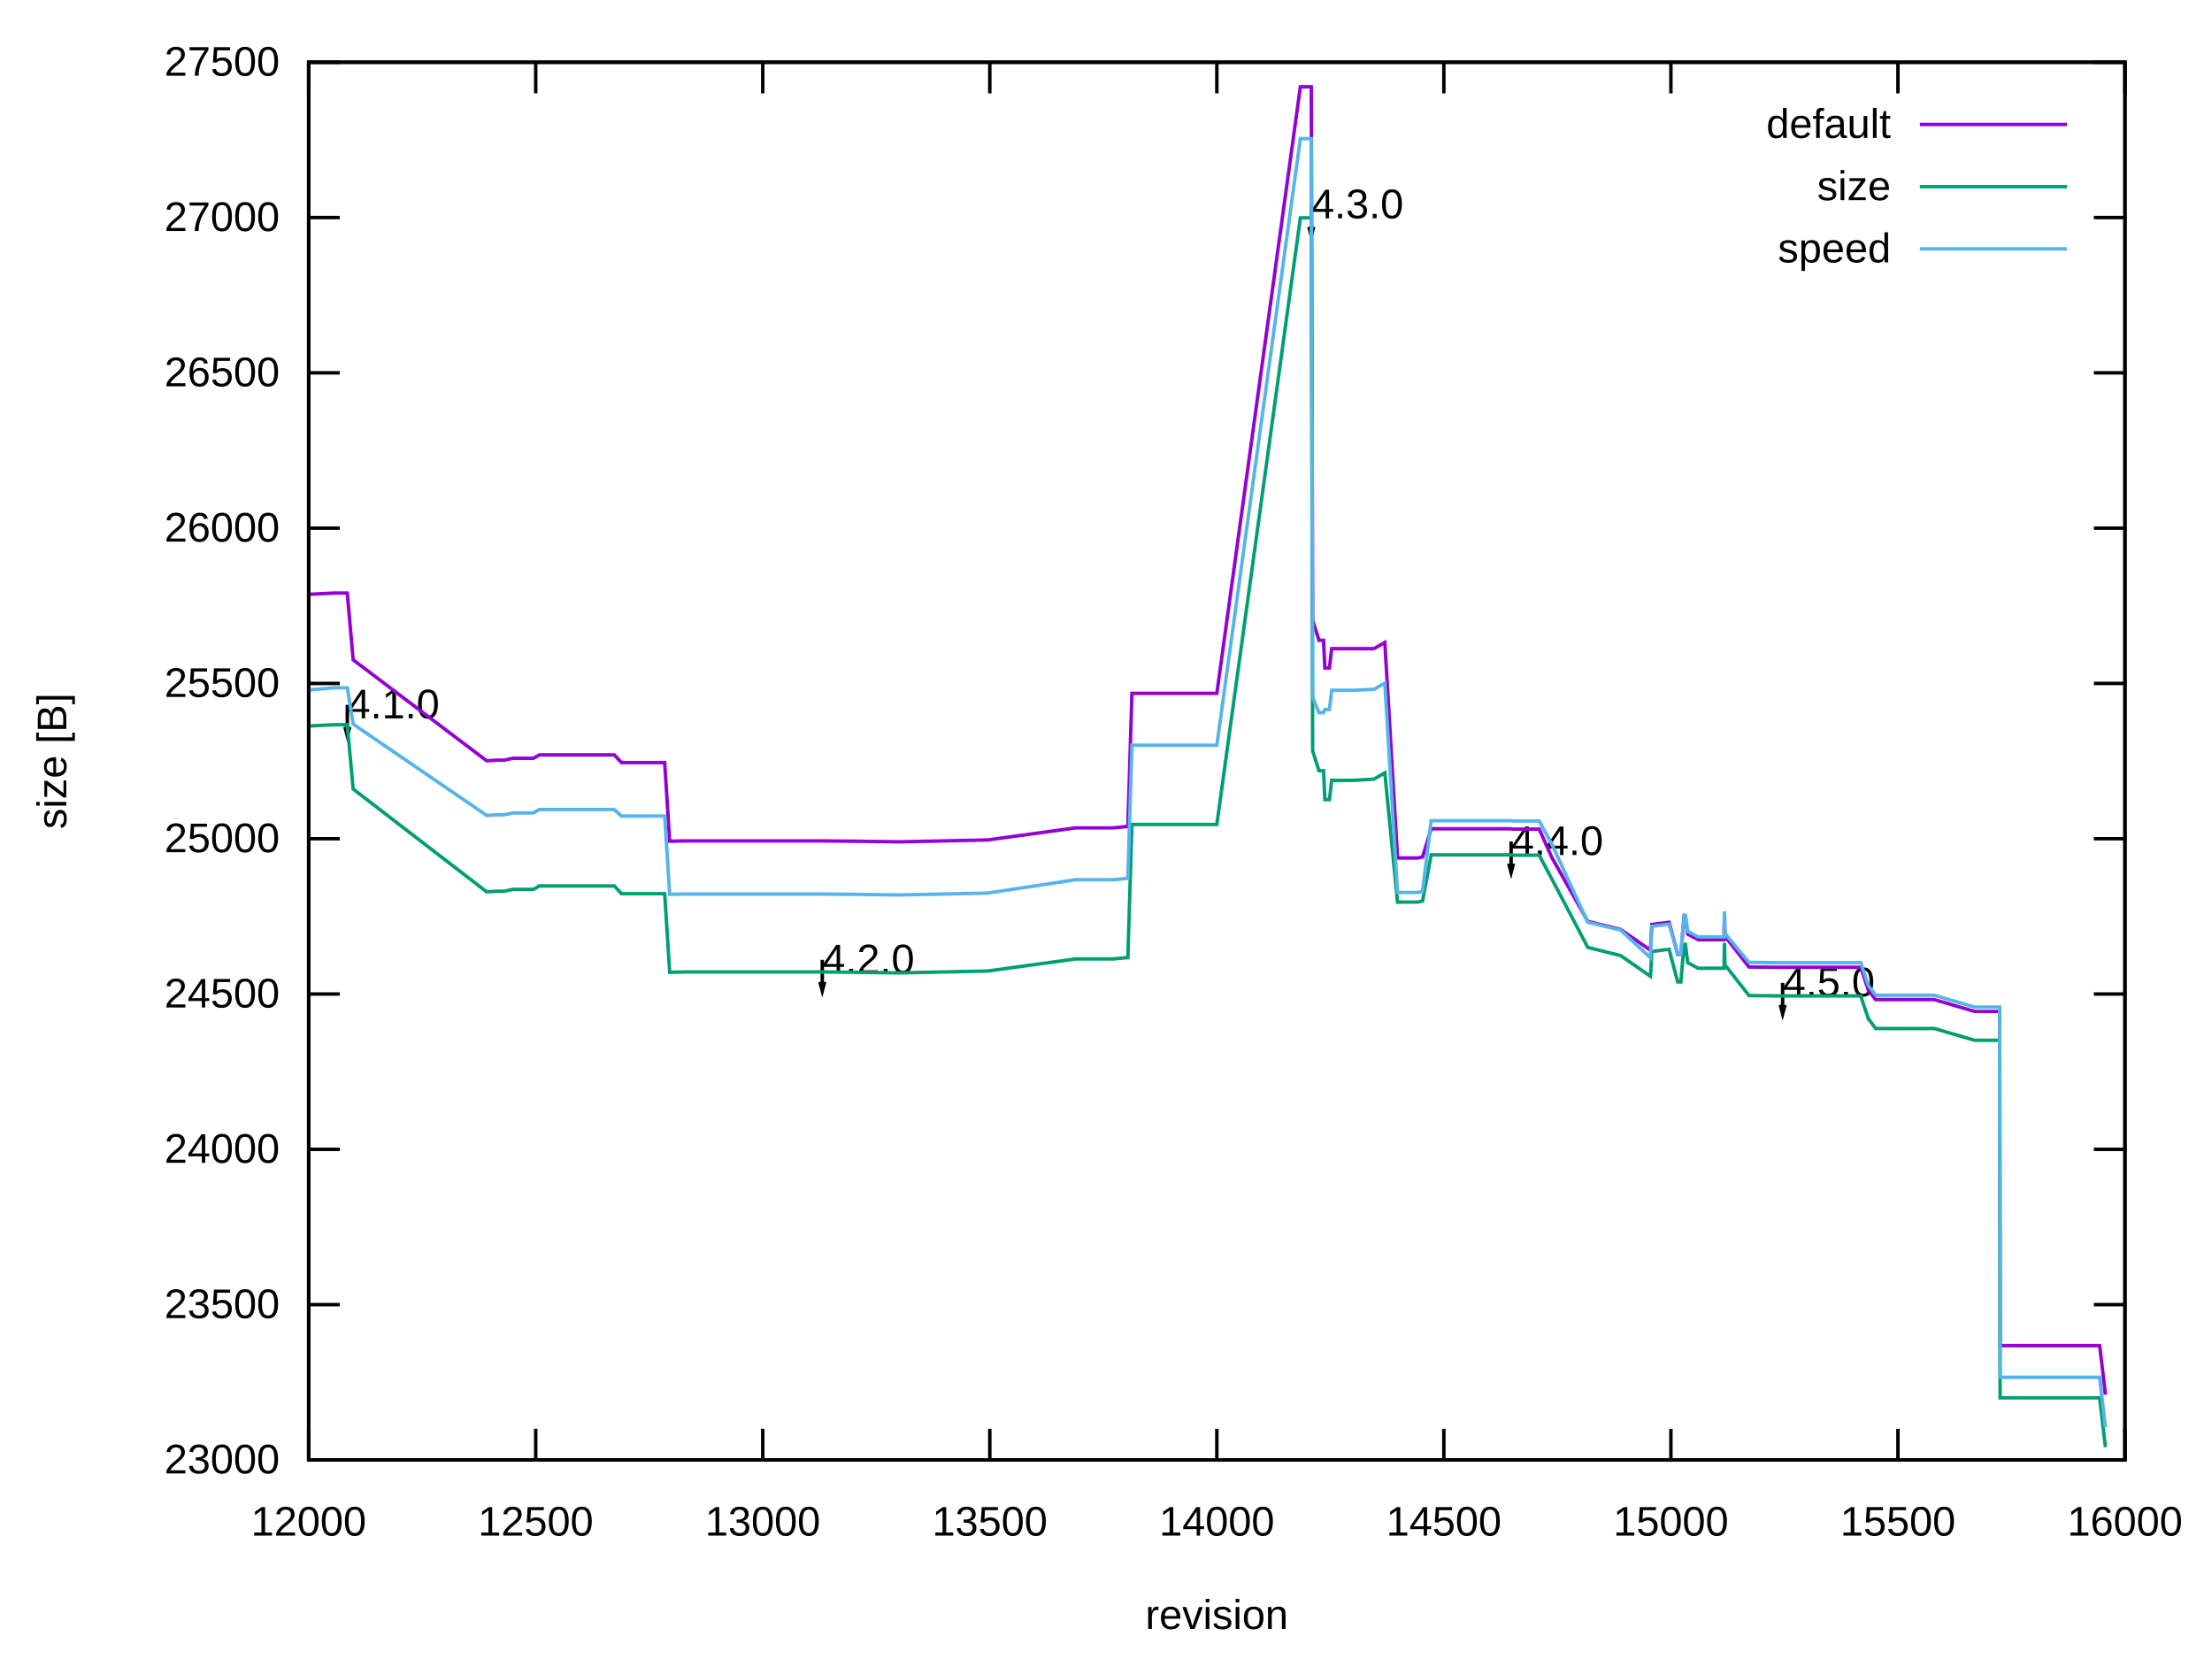
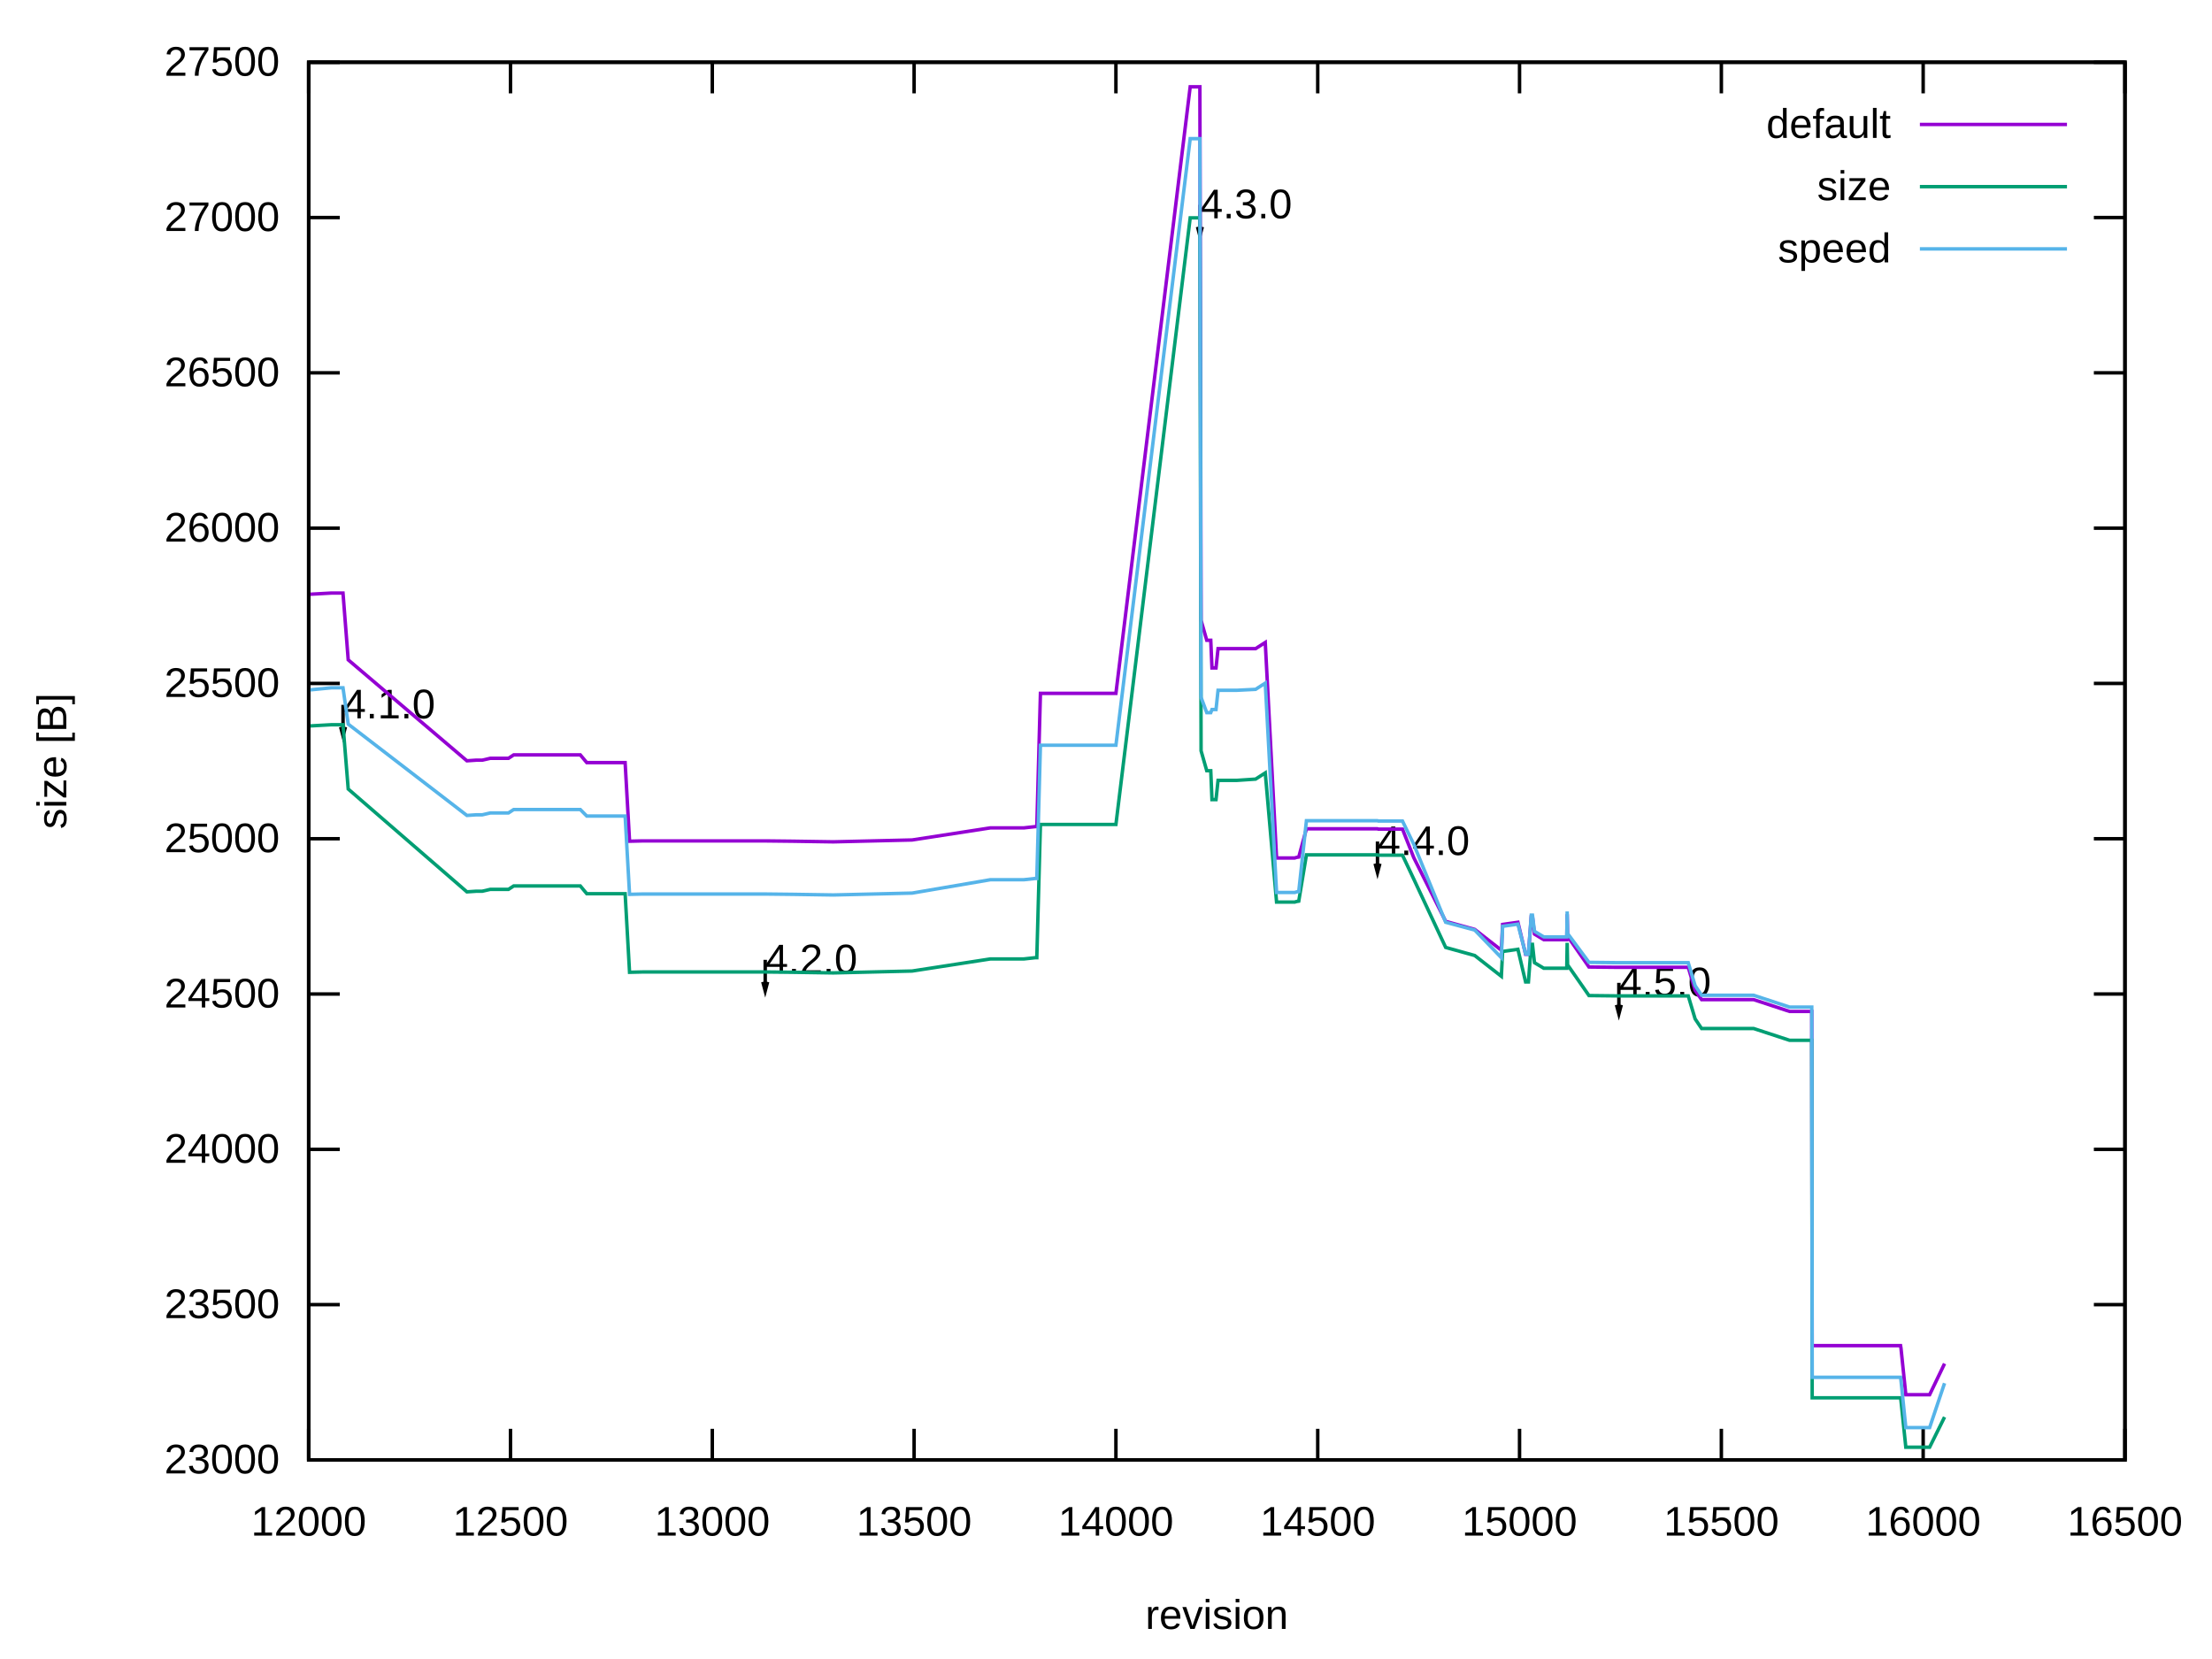
<svg xmlns="http://www.w3.org/2000/svg" xmlns:xlink="http://www.w3.org/1999/xlink" width="640" height="480" viewBox="0 0 640 480">
  <g id="gnuplot_canvas">
    <rect x="0" y="0" width="640" height="480" fill="none" />
    <defs>
      <circle id="gpDot" r="0.5" stroke-width="0.5" stroke="currentColor" />
      <path id="gpPt0" stroke-width="0.222" stroke="currentColor" d="M-1,0 h2 M0,-1 v2" />
      <path id="gpPt1" stroke-width="0.222" stroke="currentColor" d="M-1,-1 L1,1 M1,-1 L-1,1" />
      <path id="gpPt2" stroke-width="0.222" stroke="currentColor" d="M-1,0 L1,0 M0,-1 L0,1 M-1,-1 L1,1 M-1,1 L1,-1" />
      <rect id="gpPt3" stroke-width="0.222" stroke="currentColor" x="-1" y="-1" width="2" height="2" />
      <rect id="gpPt4" stroke-width="0.222" stroke="currentColor" fill="currentColor" x="-1" y="-1" width="2" height="2" />
      <circle id="gpPt5" stroke-width="0.222" stroke="currentColor" cx="0" cy="0" r="1" />
      <use xlink:href="#gpPt5" id="gpPt6" fill="currentColor" stroke="none" />
      <path id="gpPt7" stroke-width="0.222" stroke="currentColor" d="M0,-1.33 L-1.33,0.67 L1.33,0.67 z" />
      <use xlink:href="#gpPt7" id="gpPt8" fill="currentColor" stroke="none" />
      <use xlink:href="#gpPt7" id="gpPt9" stroke="currentColor" transform="rotate(180)" />
      <use xlink:href="#gpPt9" id="gpPt10" fill="currentColor" stroke="none" />
      <use xlink:href="#gpPt3" id="gpPt11" stroke="currentColor" transform="rotate(45)" />
      <use xlink:href="#gpPt11" id="gpPt12" fill="currentColor" stroke="none" />
      <path id="gpPt13" stroke-width="0.222" stroke="currentColor" d="M0,1.330 L1.265,0.411 L0.782,-1.067 L-0.782,-1.076 L-1.265,0.411 z" />
      <use xlink:href="#gpPt13" id="gpPt14" fill="currentColor" stroke="none" />
      <filter id="textbox" filterUnits="objectBoundingBox" x="0" y="0" height="1" width="1">
        <feFlood flood-color="white" flood-opacity="1" result="bgnd" />
        <feComposite in="SourceGraphic" in2="bgnd" operator="atop" />
      </filter>
      <filter id="greybox" filterUnits="objectBoundingBox" x="0" y="0" height="1" width="1">
        <feFlood flood-color="lightgrey" flood-opacity="1" result="grey" />
        <feComposite in="SourceGraphic" in2="grey" operator="atop" />
      </filter>
    </defs>
    <g fill="none" color="white" stroke="currentColor" stroke-width="1.00" stroke-linecap="butt" stroke-linejoin="miter">
</g>
    <g fill="none" color="black" stroke="currentColor" stroke-width="1.00" stroke-linecap="butt" stroke-linejoin="miter">
      <path stroke="black" d="M89.31,422.40 L98.31,422.40 M614.82,422.40 L605.82,422.40  " />
      <g transform="translate(80.92,426.30)" stroke="none" fill="black" font-family="Arial" font-size="12.00" text-anchor="end">
        <text>
          <tspan font-family="Arial"> 23000</tspan>
        </text>
      </g>
    </g>
    <g fill="none" color="black" stroke="currentColor" stroke-width="1.00" stroke-linecap="butt" stroke-linejoin="miter">
      <path stroke="black" d="M89.31,377.47 L98.31,377.47 M614.82,377.47 L605.82,377.47  " />
      <g transform="translate(80.92,381.37)" stroke="none" fill="black" font-family="Arial" font-size="12.00" text-anchor="end">
        <text>
          <tspan font-family="Arial"> 23500</tspan>
        </text>
      </g>
    </g>
    <g fill="none" color="black" stroke="currentColor" stroke-width="1.00" stroke-linecap="butt" stroke-linejoin="miter">
      <path stroke="black" d="M89.31,332.54 L98.31,332.54 M614.82,332.54 L605.82,332.54  " />
      <g transform="translate(80.92,336.44)" stroke="none" fill="black" font-family="Arial" font-size="12.00" text-anchor="end">
        <text>
          <tspan font-family="Arial"> 24000</tspan>
        </text>
      </g>
    </g>
    <g fill="none" color="black" stroke="currentColor" stroke-width="1.00" stroke-linecap="butt" stroke-linejoin="miter">
      <path stroke="black" d="M89.31,287.60 L98.31,287.60 M614.82,287.60 L605.82,287.60  " />
      <g transform="translate(80.92,291.50)" stroke="none" fill="black" font-family="Arial" font-size="12.00" text-anchor="end">
        <text>
          <tspan font-family="Arial"> 24500</tspan>
        </text>
      </g>
    </g>
    <g fill="none" color="black" stroke="currentColor" stroke-width="1.00" stroke-linecap="butt" stroke-linejoin="miter">
      <path stroke="black" d="M89.31,242.67 L98.31,242.67 M614.82,242.67 L605.82,242.67  " />
      <g transform="translate(80.92,246.57)" stroke="none" fill="black" font-family="Arial" font-size="12.00" text-anchor="end">
        <text>
          <tspan font-family="Arial"> 25000</tspan>
        </text>
      </g>
    </g>
    <g fill="none" color="black" stroke="currentColor" stroke-width="1.00" stroke-linecap="butt" stroke-linejoin="miter">
      <path stroke="black" d="M89.31,197.74 L98.31,197.74 M614.82,197.74 L605.82,197.74  " />
      <g transform="translate(80.92,201.64)" stroke="none" fill="black" font-family="Arial" font-size="12.00" text-anchor="end">
        <text>
          <tspan font-family="Arial"> 25500</tspan>
        </text>
      </g>
    </g>
    <g fill="none" color="black" stroke="currentColor" stroke-width="1.00" stroke-linecap="butt" stroke-linejoin="miter">
      <path stroke="black" d="M89.31,152.81 L98.31,152.81 M614.82,152.81 L605.82,152.81  " />
      <g transform="translate(80.92,156.71)" stroke="none" fill="black" font-family="Arial" font-size="12.00" text-anchor="end">
        <text>
          <tspan font-family="Arial"> 26000</tspan>
        </text>
      </g>
    </g>
    <g fill="none" color="black" stroke="currentColor" stroke-width="1.00" stroke-linecap="butt" stroke-linejoin="miter">
      <path stroke="black" d="M89.31,107.87 L98.31,107.87 M614.82,107.87 L605.82,107.87  " />
      <g transform="translate(80.92,111.77)" stroke="none" fill="black" font-family="Arial" font-size="12.00" text-anchor="end">
        <text>
          <tspan font-family="Arial"> 26500</tspan>
        </text>
      </g>
    </g>
    <g fill="none" color="black" stroke="currentColor" stroke-width="1.00" stroke-linecap="butt" stroke-linejoin="miter">
      <path stroke="black" d="M89.31,62.94 L98.31,62.94 M614.82,62.94 L605.82,62.94  " />
      <g transform="translate(80.92,66.84)" stroke="none" fill="black" font-family="Arial" font-size="12.00" text-anchor="end">
        <text>
          <tspan font-family="Arial"> 27000</tspan>
        </text>
      </g>
    </g>
    <g fill="none" color="black" stroke="currentColor" stroke-width="1.00" stroke-linecap="butt" stroke-linejoin="miter">
      <path stroke="black" d="M89.31,18.01 L98.31,18.01 M614.82,18.01 L605.82,18.01  " />
      <g transform="translate(80.92,21.91)" stroke="none" fill="black" font-family="Arial" font-size="12.00" text-anchor="end">
        <text>
          <tspan font-family="Arial"> 27500</tspan>
        </text>
      </g>
    </g>
    <g fill="none" color="black" stroke="currentColor" stroke-width="1.00" stroke-linecap="butt" stroke-linejoin="miter">
      <path stroke="black" d="M89.31,422.40 L89.31,413.40 M89.31,18.01 L89.31,27.01  " />
      <g transform="translate(89.31,444.30)" stroke="none" fill="black" font-family="Arial" font-size="12.00" text-anchor="middle">
        <text>
          <tspan font-family="Arial"> 12000</tspan>
        </text>
      </g>
    </g>
    <g fill="none" color="black" stroke="currentColor" stroke-width="1.00" stroke-linecap="butt" stroke-linejoin="miter">
-       <path stroke="black" d="M155.00,422.40 L155.00,413.40 M155.00,18.01 L155.00,27.01  " />
-       <g transform="translate(155.00,444.30)" stroke="none" fill="black" font-family="Arial" font-size="12.00" text-anchor="middle">
+       <path stroke="black" d="M147.70,422.40 L147.70,413.40 M147.70,18.01 L147.70,27.01  " />
+       <g transform="translate(147.70,444.30)" stroke="none" fill="black" font-family="Arial" font-size="12.00" text-anchor="middle">
        <text>
          <tspan font-family="Arial"> 12500</tspan>
        </text>
      </g>
    </g>
    <g fill="none" color="black" stroke="currentColor" stroke-width="1.00" stroke-linecap="butt" stroke-linejoin="miter">
-       <path stroke="black" d="M220.69,422.40 L220.69,413.40 M220.69,18.01 L220.69,27.01  " />
-       <g transform="translate(220.69,444.30)" stroke="none" fill="black" font-family="Arial" font-size="12.00" text-anchor="middle">
+       <path stroke="black" d="M206.09,422.40 L206.09,413.40 M206.09,18.01 L206.09,27.01  " />
+       <g transform="translate(206.09,444.30)" stroke="none" fill="black" font-family="Arial" font-size="12.00" text-anchor="middle">
        <text>
          <tspan font-family="Arial"> 13000</tspan>
        </text>
      </g>
    </g>
    <g fill="none" color="black" stroke="currentColor" stroke-width="1.00" stroke-linecap="butt" stroke-linejoin="miter">
-       <path stroke="black" d="M286.38,422.40 L286.38,413.40 M286.38,18.01 L286.38,27.01  " />
-       <g transform="translate(286.38,444.30)" stroke="none" fill="black" font-family="Arial" font-size="12.00" text-anchor="middle">
+       <path stroke="black" d="M264.48,422.40 L264.48,413.40 M264.48,18.01 L264.48,27.01  " />
+       <g transform="translate(264.48,444.30)" stroke="none" fill="black" font-family="Arial" font-size="12.00" text-anchor="middle">
        <text>
          <tspan font-family="Arial"> 13500</tspan>
        </text>
      </g>
    </g>
    <g fill="none" color="black" stroke="currentColor" stroke-width="1.00" stroke-linecap="butt" stroke-linejoin="miter">
-       <path stroke="black" d="M352.07,422.40 L352.07,413.40 M352.07,18.01 L352.07,27.01  " />
-       <g transform="translate(352.07,444.30)" stroke="none" fill="black" font-family="Arial" font-size="12.00" text-anchor="middle">
+       <path stroke="black" d="M322.87,422.40 L322.87,413.40 M322.87,18.01 L322.87,27.01  " />
+       <g transform="translate(322.87,444.30)" stroke="none" fill="black" font-family="Arial" font-size="12.00" text-anchor="middle">
        <text>
          <tspan font-family="Arial"> 14000</tspan>
        </text>
      </g>
    </g>
    <g fill="none" color="black" stroke="currentColor" stroke-width="1.00" stroke-linecap="butt" stroke-linejoin="miter">
-       <path stroke="black" d="M417.75,422.40 L417.75,413.40 M417.75,18.01 L417.75,27.01  " />
-       <g transform="translate(417.75,444.30)" stroke="none" fill="black" font-family="Arial" font-size="12.00" text-anchor="middle">
+       <path stroke="black" d="M381.26,422.40 L381.26,413.40 M381.26,18.01 L381.26,27.01  " />
+       <g transform="translate(381.26,444.30)" stroke="none" fill="black" font-family="Arial" font-size="12.00" text-anchor="middle">
        <text>
          <tspan font-family="Arial"> 14500</tspan>
        </text>
      </g>
    </g>
    <g fill="none" color="black" stroke="currentColor" stroke-width="1.00" stroke-linecap="butt" stroke-linejoin="miter">
-       <path stroke="black" d="M483.44,422.40 L483.44,413.40 M483.44,18.01 L483.44,27.01  " />
-       <g transform="translate(483.44,444.30)" stroke="none" fill="black" font-family="Arial" font-size="12.00" text-anchor="middle">
+       <path stroke="black" d="M439.65,422.40 L439.65,413.40 M439.65,18.01 L439.65,27.01  " />
+       <g transform="translate(439.65,444.30)" stroke="none" fill="black" font-family="Arial" font-size="12.00" text-anchor="middle">
        <text>
          <tspan font-family="Arial"> 15000</tspan>
        </text>
      </g>
    </g>
    <g fill="none" color="black" stroke="currentColor" stroke-width="1.00" stroke-linecap="butt" stroke-linejoin="miter">
-       <path stroke="black" d="M549.13,422.40 L549.13,413.40 M549.13,18.01 L549.13,27.01  " />
-       <g transform="translate(549.13,444.30)" stroke="none" fill="black" font-family="Arial" font-size="12.00" text-anchor="middle">
+       <path stroke="black" d="M498.04,422.40 L498.04,413.40 M498.04,18.01 L498.04,27.01  " />
+       <g transform="translate(498.04,444.30)" stroke="none" fill="black" font-family="Arial" font-size="12.00" text-anchor="middle">
        <text>
          <tspan font-family="Arial"> 15500</tspan>
+         </text>
+       </g>
+     </g>
+     <g fill="none" color="black" stroke="currentColor" stroke-width="1.00" stroke-linecap="butt" stroke-linejoin="miter">
+       <path stroke="black" d="M556.43,422.40 L556.43,413.40 M556.43,18.01 L556.43,27.01  " />
+       <g transform="translate(556.43,444.30)" stroke="none" fill="black" font-family="Arial" font-size="12.00" text-anchor="middle">
+         <text>
+           <tspan font-family="Arial"> 16000</tspan>
        </text>
      </g>
    </g>
    <g fill="none" color="black" stroke="currentColor" stroke-width="1.00" stroke-linecap="butt" stroke-linejoin="miter">
      <path stroke="black" d="M614.82,422.40 L614.82,413.40 M614.82,18.01 L614.82,27.01  " />
      <g transform="translate(614.82,444.30)" stroke="none" fill="black" font-family="Arial" font-size="12.00" text-anchor="middle">
        <text>
-           <tspan font-family="Arial"> 16000</tspan>
+           <tspan font-family="Arial"> 16500</tspan>
        </text>
      </g>
    </g>
    <g fill="none" color="black" stroke="currentColor" stroke-width="1.00" stroke-linecap="butt" stroke-linejoin="miter">
</g>
    <g fill="none" color="black" stroke="currentColor" stroke-width="1.00" stroke-linecap="butt" stroke-linejoin="miter">
      <path stroke="black" d="M89.31,18.01 L89.31,422.40 L614.82,422.40 L614.82,18.01 L89.31,18.01 Z  " />
-       <g transform="translate(100.48,207.84)" stroke="none" fill="black" font-family="Arial" font-size="12.00" text-anchor="start">
+       <g transform="translate(99.24,207.84)" stroke="none" fill="black" font-family="Arial" font-size="12.00" text-anchor="start">
        <text>
          <tspan font-family="Arial">4.1.0</tspan>
        </text>
      </g>
-       <g transform="translate(237.90,281.62)" stroke="none" fill="black" font-family="Arial" font-size="12.00" text-anchor="start">
+       <g transform="translate(221.39,281.62)" stroke="none" fill="black" font-family="Arial" font-size="12.00" text-anchor="start">
        <text>
          <tspan font-family="Arial">4.2.0</tspan>
        </text>
      </g>
-       <g transform="translate(379.39,63.16)" stroke="none" fill="black" font-family="Arial" font-size="12.00" text-anchor="start">
+       <g transform="translate(347.16,63.16)" stroke="none" fill="black" font-family="Arial" font-size="12.00" text-anchor="start">
        <text>
          <tspan font-family="Arial">4.3.0</tspan>
        </text>
      </g>
-       <g transform="translate(437.20,247.38)" stroke="none" fill="black" font-family="Arial" font-size="12.00" text-anchor="start">
+       <g transform="translate(398.54,247.38)" stroke="none" fill="black" font-family="Arial" font-size="12.00" text-anchor="start">
        <text>
          <tspan font-family="Arial">4.4.0</tspan>
        </text>
      </g>
-       <g transform="translate(515.76,288.27)" stroke="none" fill="black" font-family="Arial" font-size="12.00" text-anchor="start">
+       <g transform="translate(468.38,288.27)" stroke="none" fill="black" font-family="Arial" font-size="12.00" text-anchor="start">
        <text>
          <tspan font-family="Arial">4.5.0</tspan>
        </text>
      </g>
    </g>
    <g fill="none" color="black" stroke="currentColor" stroke-width="1.00" stroke-linecap="butt" stroke-linejoin="miter">
-       <path stroke="black" d="M99.80,210.32 L100.49,212.92 L101.18,210.32 M100.49,203.93 L100.49,212.92  " />
-     </g>
-     <g fill="none" color="black" stroke="currentColor" stroke-width="1.00" stroke-linecap="butt" stroke-linejoin="miter">
-       <path stroke="black" d="M237.22,284.09 L237.91,286.69 L238.60,284.09 M237.91,277.71 L237.91,286.69  " />
-     </g>
-     <g fill="none" color="black" stroke="currentColor" stroke-width="1.00" stroke-linecap="butt" stroke-linejoin="miter">
-       <path stroke="black" d="M378.71,65.63 L379.40,68.23 L380.09,65.63 M379.40,59.25 L379.40,68.23  " />
-     </g>
-     <g fill="none" color="black" stroke="currentColor" stroke-width="1.00" stroke-linecap="butt" stroke-linejoin="miter">
-       <path stroke="black" d="M436.52,249.86 L437.21,252.46 L437.90,249.86 M437.21,243.47 L437.21,252.46  " />
-     </g>
-     <g fill="none" color="black" stroke="currentColor" stroke-width="1.00" stroke-linecap="butt" stroke-linejoin="miter">
-       <path stroke="black" d="M515.08,290.74 L515.77,293.34 L516.46,290.74 M515.77,284.36 L515.77,293.34  " />
+       <path stroke="black" d="M98.56,210.32 L99.25,212.92 L99.94,210.32 M99.25,203.93 L99.25,212.92  " />
+     </g>
+     <g fill="none" color="black" stroke="currentColor" stroke-width="1.00" stroke-linecap="butt" stroke-linejoin="miter">
+       <path stroke="black" d="M220.71,284.09 L221.40,286.69 L222.09,284.09 M221.40,277.71 L221.40,286.69  " />
+     </g>
+     <g fill="none" color="black" stroke="currentColor" stroke-width="1.00" stroke-linecap="butt" stroke-linejoin="miter">
+       <path stroke="black" d="M346.48,65.63 L347.17,68.23 L347.86,65.63 M347.17,59.25 L347.17,68.23  " />
+     </g>
+     <g fill="none" color="black" stroke="currentColor" stroke-width="1.00" stroke-linecap="butt" stroke-linejoin="miter">
+       <path stroke="black" d="M397.86,249.86 L398.55,252.46 L399.24,249.86 M398.55,243.47 L398.55,252.46  " />
+     </g>
+     <g fill="none" color="black" stroke="currentColor" stroke-width="1.00" stroke-linecap="butt" stroke-linejoin="miter">
+       <path stroke="black" d="M467.70,290.74 L468.39,293.34 L469.08,290.74 M468.39,284.36 L468.39,293.34  " />
    </g>
    <g fill="none" color="black" stroke="currentColor" stroke-width="1.00" stroke-linecap="butt" stroke-linejoin="miter">
</g>
    <g id="gnuplot_plot_1">
      <g fill="none" color="black" stroke="currentColor" stroke-width="1.00" stroke-linecap="butt" stroke-linejoin="miter">
        <g transform="translate(547.09,39.91)" stroke="none" fill="black" font-family="Arial" font-size="12.00" text-anchor="end">
          <text>
            <tspan font-family="Arial">default</tspan>
          </text>
        </g>
      </g>
      <g fill="none" color="black" stroke="currentColor" stroke-width="1.00" stroke-linecap="butt" stroke-linejoin="miter">
-         <path stroke="rgb(148,   0, 211)" d="M555.48,36.01 L598.04,36.01 M89.44,171.95 L96.67,171.59 L100.48,171.59 L102.18,190.91 L140.81,220.12 L143.83,219.94   L145.80,219.94 L148.43,219.40 L150.27,219.40 L153.42,219.40 L154.34,219.40 L156.05,218.41 L173.65,218.41 L177.73,218.41   L179.83,220.65 L180.22,220.65 L187.32,220.65 L192.31,220.65 L193.76,243.39 L197.96,243.30 L202.56,243.30 L204.27,243.30   L206.37,243.30 L207.55,243.30 L216.61,243.30 L237.90,243.30 L246.96,243.39 L260.10,243.57 L285.72,243.03 L311.21,239.53   L312.52,239.53 L313.83,239.53 L318.96,239.53 L322.11,239.53 L325.79,239.17 L326.32,239.17 L327.50,200.61 L329.07,200.61   L331.70,200.61 L336.96,200.61 L338.93,200.61 L352.07,200.61 L376.24,25.11 L379.39,25.11 L379.79,179.50 L381.62,185.25   L382.94,185.25 L383.33,193.25 L384.38,193.25 L384.65,193.25 L385.30,187.67 L391.48,187.67 L397.52,187.67 L400.67,185.88   L404.35,248.24 L405.27,248.24 L410.27,248.24 L410.92,248.06 L411.58,247.97 L414.08,239.80 L419.07,239.80 L421.43,239.80   L437.20,239.80 L437.46,239.89 L445.34,239.89 L449.02,248.15 L459.40,266.58 L468.86,268.91 L477.53,274.93 L477.92,267.47   L482.92,266.84 L485.41,276.10 L486.33,276.10 L487.25,265.23 L487.65,265.23 L488.30,270.26 L491.33,271.88 L495.66,271.88   L497.11,271.88 L498.81,271.88 L498.95,264.51 L499.08,270.89 L506.04,279.79 L514.97,279.87 L515.76,279.87 L525.09,279.87   L538.36,279.87 L540.59,286.52 L542.69,289.22 L547.29,289.22 L555.70,289.22 L559.64,289.22 L571.33,292.64 L578.56,292.64   L578.69,389.33 L584.34,389.33 L600.37,389.33 L600.50,389.33 L607.46,389.33 L607.59,390.05 L609.17,403.53  " />
+         <path stroke="rgb(148,   0, 211)" d="M555.48,36.01 L598.04,36.01 M89.43,171.95 L95.85,171.59 L99.24,171.59 L100.75,190.91 L135.09,220.12 L137.77,219.94   L139.53,219.94 L141.86,219.40 L143.50,219.40 L146.30,219.40 L147.12,219.40 L148.63,218.41 L164.28,218.41 L167.90,218.41   L169.77,220.65 L170.12,220.65 L176.43,220.65 L180.87,220.65 L182.15,243.39 L185.89,243.30 L189.97,243.30 L191.49,243.30   L193.36,243.30 L194.41,243.30 L202.47,243.30 L221.39,243.30 L229.45,243.39 L241.12,243.57 L263.90,243.03 L286.55,239.53   L287.72,239.53 L288.89,239.53 L293.44,239.53 L296.24,239.53 L299.51,239.17 L299.98,239.17 L301.03,200.61 L302.43,200.61   L304.77,200.61 L309.44,200.61 L311.19,200.61 L322.87,200.61 L344.36,25.11 L347.16,25.11 L347.51,179.50 L349.15,185.25   L350.31,185.25 L350.66,193.25 L351.60,193.25 L351.83,193.25 L352.42,187.67 L357.90,187.67 L363.28,187.67 L366.08,185.88   L369.35,248.24 L370.17,248.24 L374.60,248.24 L375.19,248.06 L375.77,247.97 L377.99,239.80 L382.43,239.80 L384.53,239.80   L398.54,239.80 L398.78,239.89 L405.78,239.89 L409.05,248.15 L418.28,266.58 L426.69,268.91 L434.39,274.93 L434.75,267.47   L439.18,266.84 L441.40,276.10 L442.22,276.10 L443.04,265.23 L443.39,265.23 L443.97,270.26 L446.66,271.88 L450.51,271.88   L451.80,271.88 L453.31,271.88 L453.43,264.51 L453.55,270.89 L459.74,279.79 L467.68,279.87 L468.38,279.87 L476.67,279.87   L488.46,279.87 L490.45,286.52 L492.32,289.22 L496.41,289.22 L503.88,289.22 L507.38,289.22 L517.78,292.64 L524.20,292.64   L524.32,389.33 L529.34,389.33 L543.58,389.33 L543.70,389.33 L549.89,389.33 L550.01,390.05 L551.41,403.53 L558.30,403.53   L562.62,394.54  " />
      </g>
    </g>
    <g id="gnuplot_plot_2">
      <g fill="none" color="black" stroke="currentColor" stroke-width="1.00" stroke-linecap="butt" stroke-linejoin="miter">
        <g transform="translate(547.09,57.91)" stroke="none" fill="black" font-family="Arial" font-size="12.00" text-anchor="end">
          <text>
            <tspan font-family="Arial">size</tspan>
          </text>
        </g>
      </g>
      <g fill="none" color="black" stroke="currentColor" stroke-width="1.00" stroke-linecap="butt" stroke-linejoin="miter">
-         <path stroke="rgb(  0, 158, 115)" d="M555.48,54.01 L598.04,54.01 M89.44,210.05 L96.67,209.69 L100.48,209.69 L102.18,228.29 L140.81,258.04 L143.83,257.86   L145.80,257.86 L148.43,257.32 L150.27,257.32 L153.42,257.32 L154.34,257.32 L156.05,256.33 L173.65,256.33 L177.73,256.33   L179.83,258.58 L180.22,258.58 L187.32,258.58 L192.31,258.58 L193.76,281.31 L197.96,281.22 L202.56,281.22 L204.27,281.22   L206.37,281.22 L207.55,281.22 L216.61,281.22 L237.90,281.22 L246.96,281.31 L260.10,281.49 L285.72,280.95 L311.21,277.45   L312.52,277.45 L313.83,277.45 L318.96,277.45 L322.11,277.45 L325.79,277.09 L326.32,277.09 L327.50,238.54 L329.07,238.54   L331.70,238.54 L336.96,238.54 L338.93,238.54 L352.07,238.54 L376.24,63.03 L379.39,63.03 L379.79,217.24 L381.62,222.99   L382.94,222.99 L383.33,231.35 L384.38,231.35 L384.65,231.35 L385.30,225.78 L391.48,225.78 L397.52,225.42 L400.67,223.62   L404.35,261.00 L405.27,261.00 L410.27,261.00 L410.92,260.82 L411.58,260.73 L414.08,247.34 L419.07,247.34 L421.43,247.34   L437.20,247.34 L437.46,247.43 L445.34,247.43 L449.02,254.35 L459.40,274.12 L468.86,276.46 L477.53,282.48 L477.92,275.29   L482.92,274.66 L485.41,284.10 L486.33,284.10 L487.25,273.23 L487.65,273.23 L488.30,278.53 L491.33,280.14 L495.66,280.14   L497.11,280.14 L498.81,280.14 L498.95,272.78 L499.08,279.16 L506.04,288.05 L514.97,288.14 L515.76,288.14 L525.09,288.14   L538.36,288.14 L540.59,294.79 L542.69,297.58 L547.29,297.58 L555.70,297.58 L559.64,297.58 L571.33,300.99 L578.56,300.99   L578.69,404.43 L584.34,404.43 L600.37,404.43 L600.50,404.43 L607.46,404.43 L607.59,405.24 L609.17,418.72  " />
+         <path stroke="rgb(  0, 158, 115)" d="M555.48,54.01 L598.04,54.01 M89.43,210.05 L95.85,209.69 L99.24,209.69 L100.75,228.29 L135.09,258.04 L137.77,257.86   L139.53,257.86 L141.86,257.32 L143.50,257.32 L146.30,257.32 L147.12,257.32 L148.63,256.33 L164.28,256.33 L167.90,256.33   L169.77,258.58 L170.12,258.58 L176.43,258.58 L180.87,258.58 L182.15,281.31 L185.89,281.22 L189.97,281.22 L191.49,281.22   L193.36,281.22 L194.41,281.22 L202.47,281.22 L221.39,281.22 L229.45,281.31 L241.12,281.49 L263.90,280.95 L286.55,277.45   L287.72,277.45 L288.89,277.45 L293.44,277.45 L296.24,277.45 L299.51,277.09 L299.98,277.09 L301.03,238.54 L302.43,238.54   L304.77,238.54 L309.44,238.54 L311.19,238.54 L322.87,238.54 L344.36,63.03 L347.16,63.03 L347.51,217.24 L349.15,222.99   L350.31,222.99 L350.66,231.35 L351.60,231.35 L351.83,231.35 L352.42,225.78 L357.90,225.78 L363.28,225.42 L366.08,223.62   L369.35,261.00 L370.17,261.00 L374.60,261.00 L375.19,260.82 L375.77,260.73 L377.99,247.34 L382.43,247.34 L384.53,247.34   L398.54,247.34 L398.78,247.43 L405.78,247.43 L409.05,254.35 L418.28,274.12 L426.69,276.46 L434.39,282.48 L434.75,275.29   L439.18,274.66 L441.40,284.10 L442.22,284.10 L443.04,273.23 L443.39,273.23 L443.97,278.53 L446.66,280.14 L450.51,280.14   L451.80,280.14 L453.31,280.14 L453.43,272.78 L453.55,279.16 L459.74,288.05 L467.68,288.14 L468.38,288.14 L476.67,288.14   L488.46,288.14 L490.45,294.79 L492.32,297.58 L496.41,297.58 L503.88,297.58 L507.38,297.58 L517.78,300.99 L524.20,300.99   L524.32,404.43 L529.34,404.43 L543.58,404.43 L543.70,404.43 L549.89,404.43 L550.01,405.24 L551.41,418.72 L558.30,418.72   L562.62,410.00  " />
      </g>
    </g>
    <g id="gnuplot_plot_3">
      <g fill="none" color="black" stroke="currentColor" stroke-width="1.00" stroke-linecap="butt" stroke-linejoin="miter">
        <g transform="translate(547.09,75.91)" stroke="none" fill="black" font-family="Arial" font-size="12.00" text-anchor="end">
          <text>
            <tspan font-family="Arial">speed</tspan>
          </text>
        </g>
      </g>
      <g fill="none" color="black" stroke="currentColor" stroke-width="1.00" stroke-linecap="butt" stroke-linejoin="miter">
-         <path stroke="rgb( 86, 180, 233)" d="M555.48,72.01 L598.04,72.01 M89.44,199.63 L96.67,199.00 L100.48,199.00 L102.18,209.51 L140.81,235.93 L143.83,235.75   L145.80,235.75 L148.43,235.21 L150.27,235.21 L153.42,235.21 L154.34,235.21 L156.05,234.22 L173.65,234.22 L177.73,234.22   L179.83,236.11 L180.22,236.11 L187.32,236.11 L192.31,236.11 L193.76,258.76 L197.96,258.67 L202.56,258.67 L204.27,258.67   L206.37,258.67 L207.55,258.67 L216.61,258.67 L237.90,258.67 L246.96,258.76 L260.10,258.94 L285.72,258.40 L311.21,254.53   L312.52,254.53 L313.83,254.53 L318.96,254.53 L322.11,254.53 L325.79,254.17 L326.32,254.17 L327.50,215.62 L329.07,215.62   L331.70,215.62 L336.96,215.62 L338.93,215.62 L352.07,215.62 L376.24,40.12 L379.39,40.12 L379.79,201.78 L381.62,206.19   L382.94,206.19 L383.33,205.29 L384.38,205.29 L384.65,205.29 L385.30,199.72 L391.48,199.72 L397.52,199.45 L400.67,197.65   L404.35,258.22 L405.27,258.22 L410.27,258.22 L410.92,258.04 L411.58,257.95 L414.08,237.46 L419.07,237.46 L421.43,237.46   L437.20,237.46 L437.46,237.55 L445.34,237.55 L449.02,244.29 L459.40,266.84 L468.86,269.09 L477.53,277.09 L477.92,268.01   L482.92,267.38 L485.41,276.01 L486.33,276.01 L487.25,264.78 L487.65,264.78 L488.30,269.45 L491.33,271.07 L495.66,271.07   L497.11,271.07 L498.81,271.07 L498.95,263.70 L499.08,270.08 L506.04,278.44 L514.97,278.53 L515.76,278.53 L525.09,278.53   L538.36,278.53 L540.59,285.18 L542.69,287.96 L547.29,287.96 L555.70,287.96 L559.64,287.96 L571.33,291.38 L578.56,291.38   L578.69,398.50 L584.34,398.50 L600.37,398.50 L600.50,398.50 L607.46,398.50 L607.59,399.39 L609.17,413.05  " />
+         <path stroke="rgb( 86, 180, 233)" d="M555.48,72.01 L598.04,72.01 M89.43,199.63 L95.85,199.00 L99.24,199.00 L100.75,209.51 L135.09,235.93 L137.77,235.75   L139.53,235.75 L141.86,235.21 L143.50,235.21 L146.30,235.21 L147.12,235.21 L148.63,234.22 L164.28,234.22 L167.90,234.22   L169.77,236.11 L170.12,236.11 L176.43,236.11 L180.87,236.11 L182.15,258.76 L185.89,258.67 L189.97,258.67 L191.49,258.67   L193.36,258.67 L194.41,258.67 L202.47,258.67 L221.39,258.67 L229.45,258.76 L241.12,258.94 L263.90,258.40 L286.55,254.53   L287.72,254.53 L288.89,254.53 L293.44,254.53 L296.24,254.53 L299.51,254.17 L299.98,254.17 L301.03,215.62 L302.43,215.62   L304.77,215.62 L309.44,215.62 L311.19,215.62 L322.87,215.62 L344.36,40.12 L347.16,40.12 L347.51,201.78 L349.15,206.19   L350.31,206.19 L350.66,205.29 L351.60,205.29 L351.83,205.29 L352.42,199.72 L357.90,199.72 L363.28,199.45 L366.08,197.65   L369.35,258.22 L370.17,258.22 L374.60,258.22 L375.19,258.04 L375.77,257.95 L377.99,237.46 L382.43,237.46 L384.53,237.46   L398.54,237.46 L398.78,237.55 L405.78,237.55 L409.05,244.29 L418.28,266.84 L426.69,269.09 L434.39,277.09 L434.75,268.01   L439.18,267.38 L441.40,276.01 L442.22,276.01 L443.04,264.78 L443.39,264.78 L443.97,269.45 L446.66,271.07 L450.51,271.07   L451.80,271.07 L453.31,271.07 L453.43,263.70 L453.55,270.08 L459.74,278.44 L467.68,278.53 L468.38,278.53 L476.67,278.53   L488.46,278.53 L490.45,285.18 L492.32,287.96 L496.41,287.96 L503.88,287.96 L507.38,287.96 L517.78,291.38 L524.20,291.38   L524.32,398.50 L529.34,398.50 L543.58,398.50 L543.70,398.50 L549.89,398.50 L550.01,399.39 L551.41,413.05 L558.30,413.05   L562.62,400.20  " />
      </g>
    </g>
    <g fill="none" color="white" stroke="rgb( 86, 180, 233)" stroke-width="2.00" stroke-linecap="butt" stroke-linejoin="miter">
</g>
    <g fill="none" color="black" stroke="currentColor" stroke-width="2.00" stroke-linecap="butt" stroke-linejoin="miter">
</g>
    <g fill="none" color="black" stroke="black" stroke-width="1.00" stroke-linecap="butt" stroke-linejoin="miter">
</g>
    <g fill="none" color="black" stroke="currentColor" stroke-width="1.00" stroke-linecap="butt" stroke-linejoin="miter">
      <path stroke="black" d="M89.31,18.01 L89.31,422.40 L614.82,422.40 L614.82,18.01 L89.31,18.01 Z  " />
      <g transform="translate(19.18,220.21) rotate(270.00)" stroke="none" fill="black" font-family="Arial" font-size="12.00" text-anchor="middle">
        <text>
          <tspan font-family="Arial">size [B]</tspan>
        </text>
      </g>
    </g>
    <g fill="none" color="black" stroke="currentColor" stroke-width="1.00" stroke-linecap="butt" stroke-linejoin="miter">
      <g transform="translate(352.06,471.30)" stroke="none" fill="black" font-family="Arial" font-size="12.00" text-anchor="middle">
        <text>
          <tspan font-family="Arial">revision</tspan>
        </text>
      </g>
    </g>
    <g fill="none" color="black" stroke="currentColor" stroke-width="1.00" stroke-linecap="butt" stroke-linejoin="miter">
</g>
    <g fill="none" color="black" stroke="currentColor" stroke-width="1.00" stroke-linecap="butt" stroke-linejoin="miter">
</g>
  </g>
</svg>
